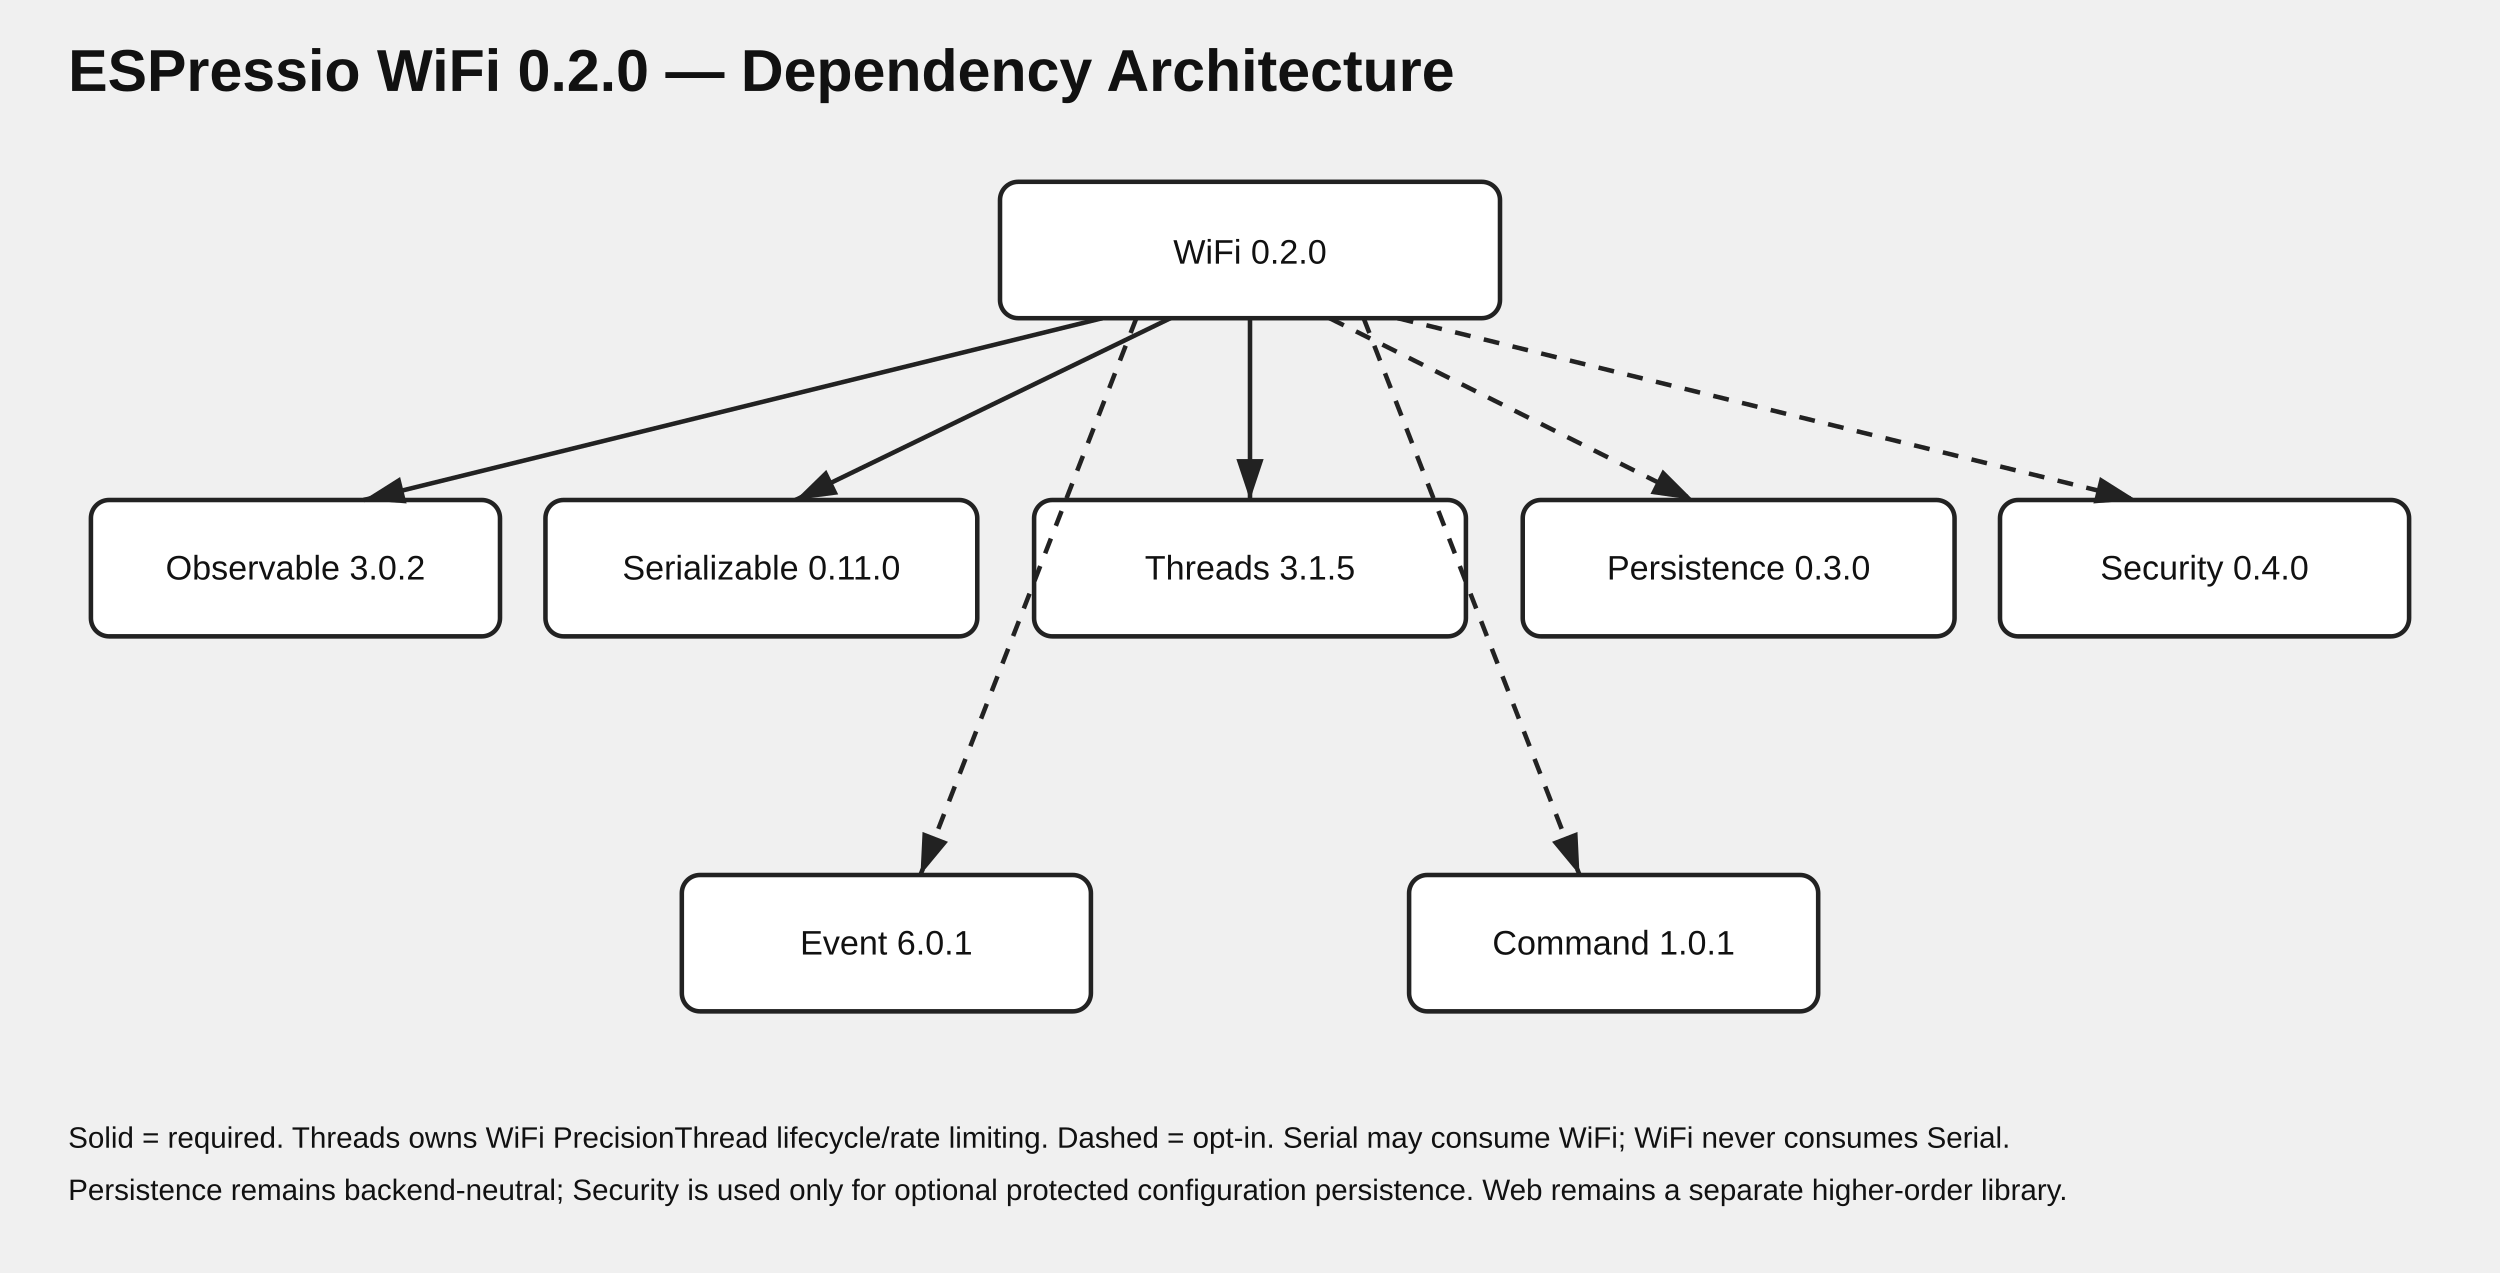
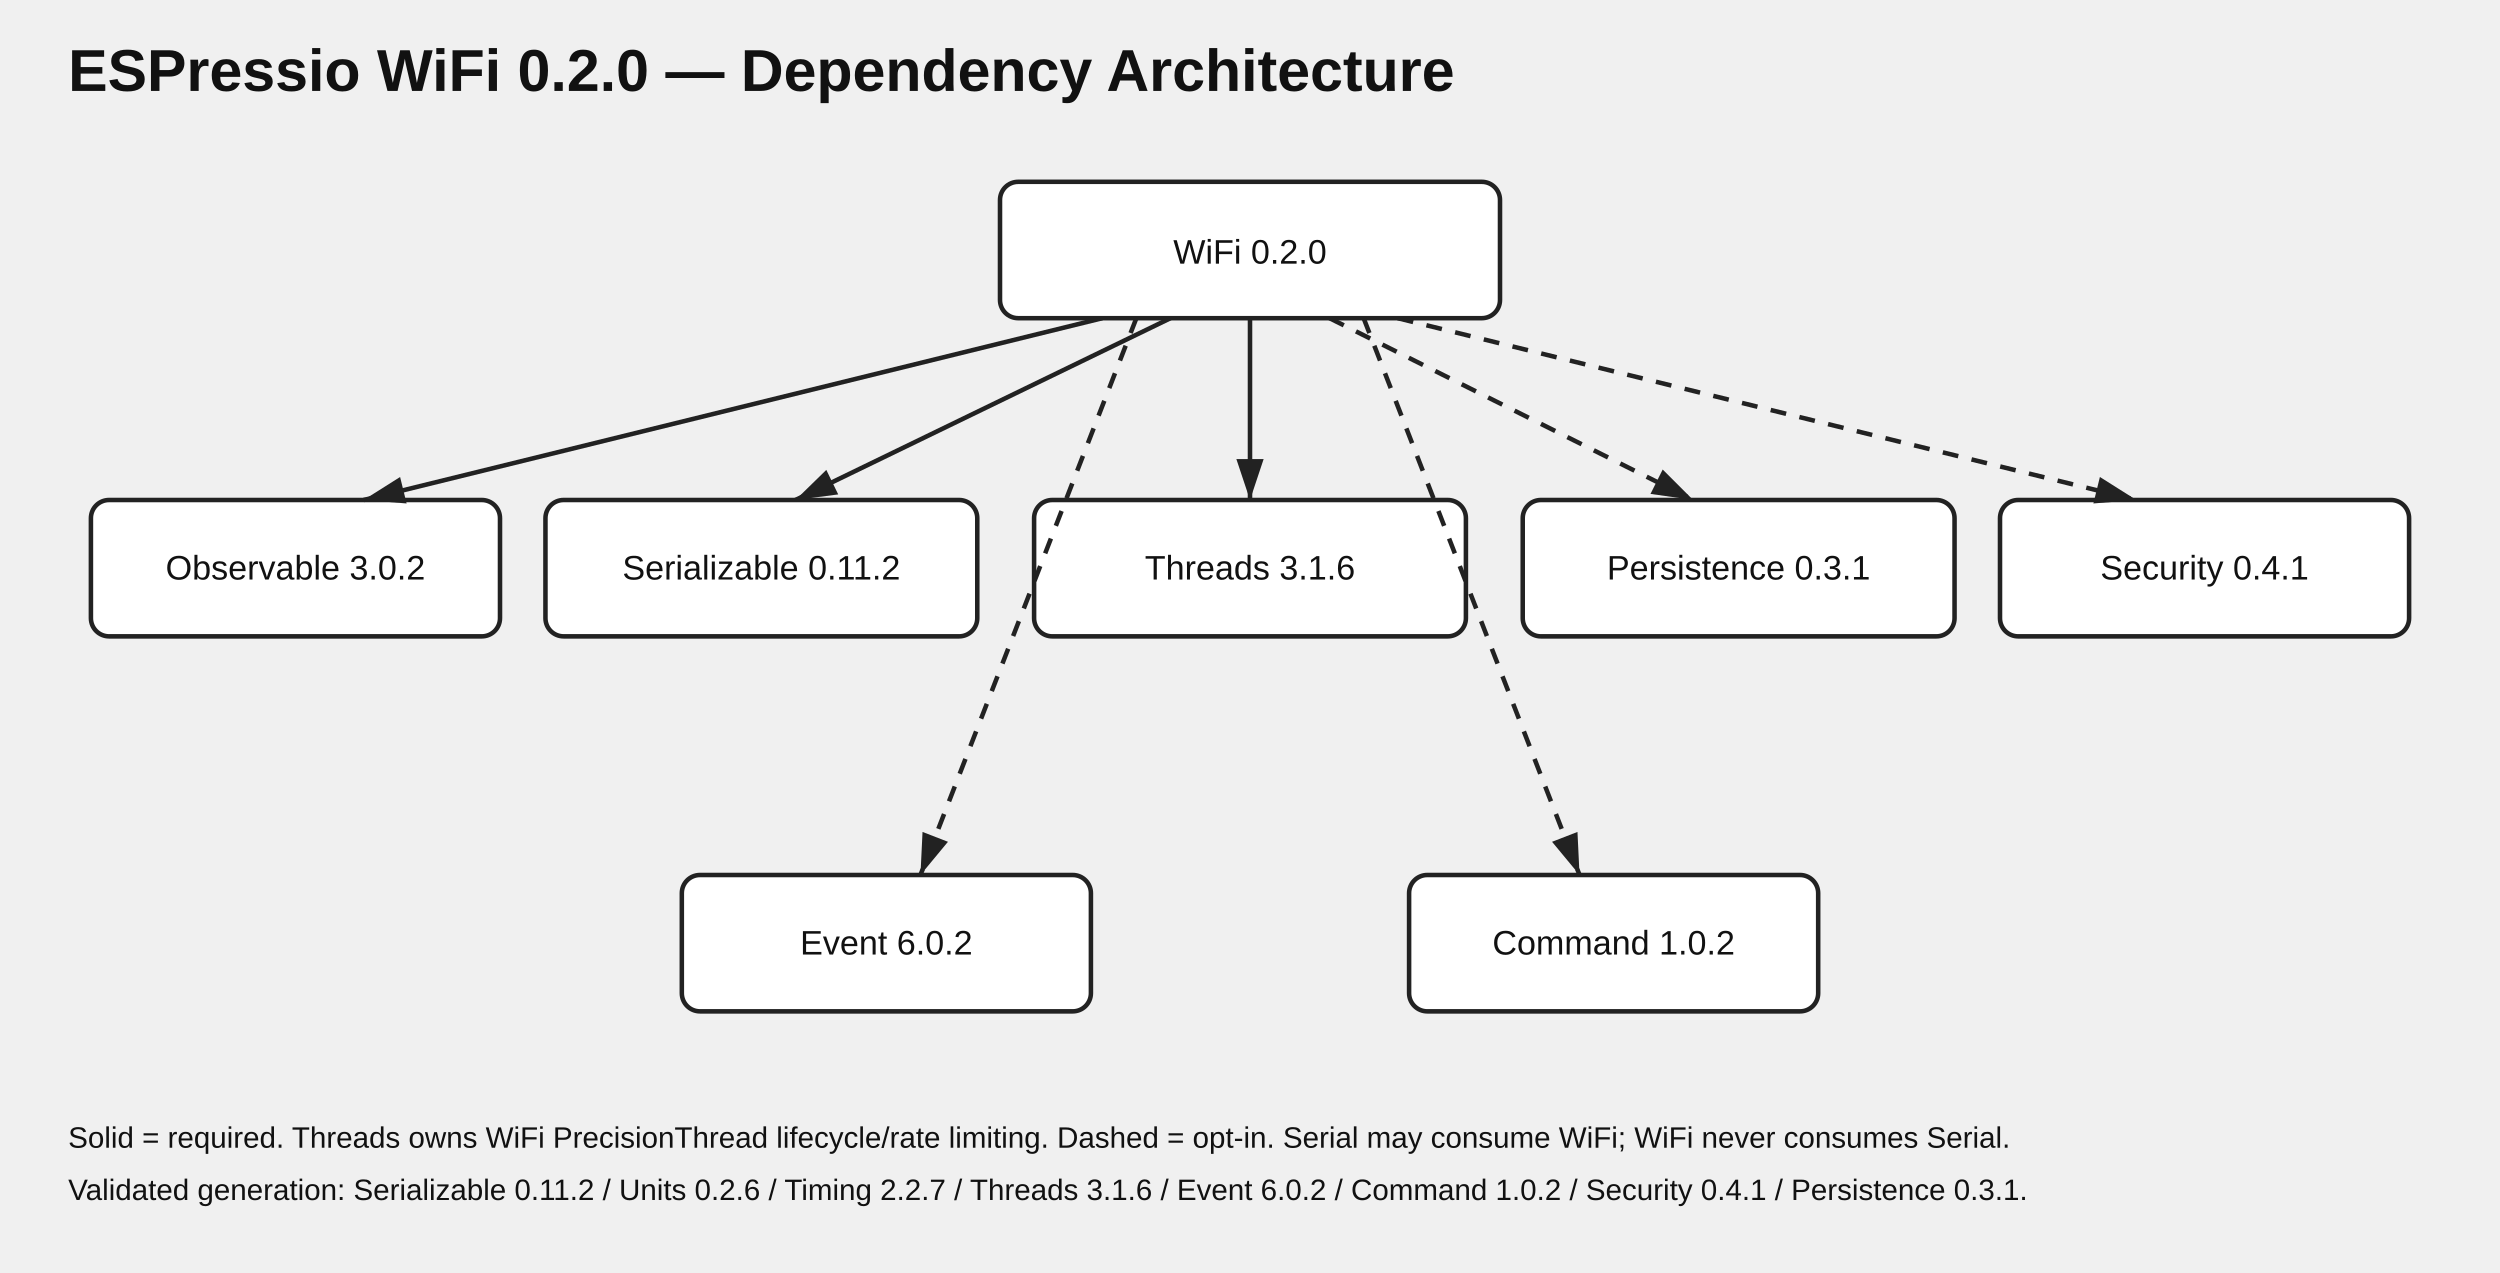
<svg xmlns="http://www.w3.org/2000/svg" width="1100" height="560" viewBox="0 0 1100 560">
  <style>text{font-family:Arial,sans-serif;fill:#111}.t{font-size:26px;font-weight:700}.n{fill:#fff;stroke:#222;stroke-width:2}.l{font-size:15px;text-anchor:middle}.e{stroke:#222;stroke-width:2;fill:none;marker-end:url(#a)}.o{stroke-dasharray:7 6}.note{font-size:13px}</style>
  <defs>
    <marker id="a" markerWidth="10" markerHeight="10" refX="9" refY="3" orient="auto">
      <path d="M0,0 L0,6 L9,3 z" fill="#222" />
    </marker>
  </defs>
  <text class="t" x="30" y="40">ESPressio WiFi 0.2.0 — Dependency Architecture</text>
  <rect class="n" x="440" y="80" width="220" height="60" rx="8" />
  <text class="l" x="550" y="116">WiFi 0.2.0</text>
  <rect class="n" x="40" y="220" width="180" height="60" rx="8" />
  <text class="l" x="130" y="255">Observable 3.0.2</text>
  <rect class="n" x="240" y="220" width="190" height="60" rx="8" />
-   <text class="l" x="335" y="255">Serializable 0.11.0</text>
+   <text class="l" x="335" y="255">Serializable 0.11.2</text>
  <rect class="n" x="455" y="220" width="190" height="60" rx="8" />
-   <text class="l" x="550" y="255">Threads 3.1.5</text>
+   <text class="l" x="550" y="255">Threads 3.1.6</text>
  <rect class="n" x="670" y="220" width="190" height="60" rx="8" />
-   <text class="l" x="765" y="255">Persistence 0.3.0</text>
+   <text class="l" x="765" y="255">Persistence 0.3.1</text>
  <rect class="n" x="880" y="220" width="180" height="60" rx="8" />
-   <text class="l" x="970" y="255">Security 0.4.0</text>
+   <text class="l" x="970" y="255">Security 0.4.1</text>
  <rect class="n" x="300" y="385" width="180" height="60" rx="8" />
-   <text class="l" x="390" y="420">Event 6.0.1</text>
+   <text class="l" x="390" y="420">Event 6.0.2</text>
  <rect class="n" x="620" y="385" width="180" height="60" rx="8" />
-   <text class="l" x="710" y="420">Command 1.0.1</text>
+   <text class="l" x="710" y="420">Command 1.0.2</text>
  <path class="e" d="M485 140 L160 220" />
  <path class="e" d="M515 140 L350 220" />
  <path class="e" d="M550 140 L550 220" />
  <path class="o e" d="M585 140 L745 220" />
  <path class="o e" d="M615 140 L940 220" />
  <path class="o e" d="M500 140 L405 385" />
  <path class="o e" d="M600 140 L695 385" />
  <text class="note" x="30" y="505">Solid = required. Threads owns WiFi PrecisionThread lifecycle/rate limiting. Dashed = opt-in. Serial may consume WiFi; WiFi never consumes Serial.</text>
-   <text class="note" x="30" y="528">Persistence remains backend-neutral; Security is used only for optional protected configuration persistence. Web remains a separate higher-order library.</text>
+   <text class="note" x="30" y="528">Validated generation: Serializable 0.11.2 / Units 0.2.6 / Timing 2.2.7 / Threads 3.1.6 / Event 6.0.2 / Command 1.0.2 / Security 0.4.1 / Persistence 0.3.1.</text>
</svg>
